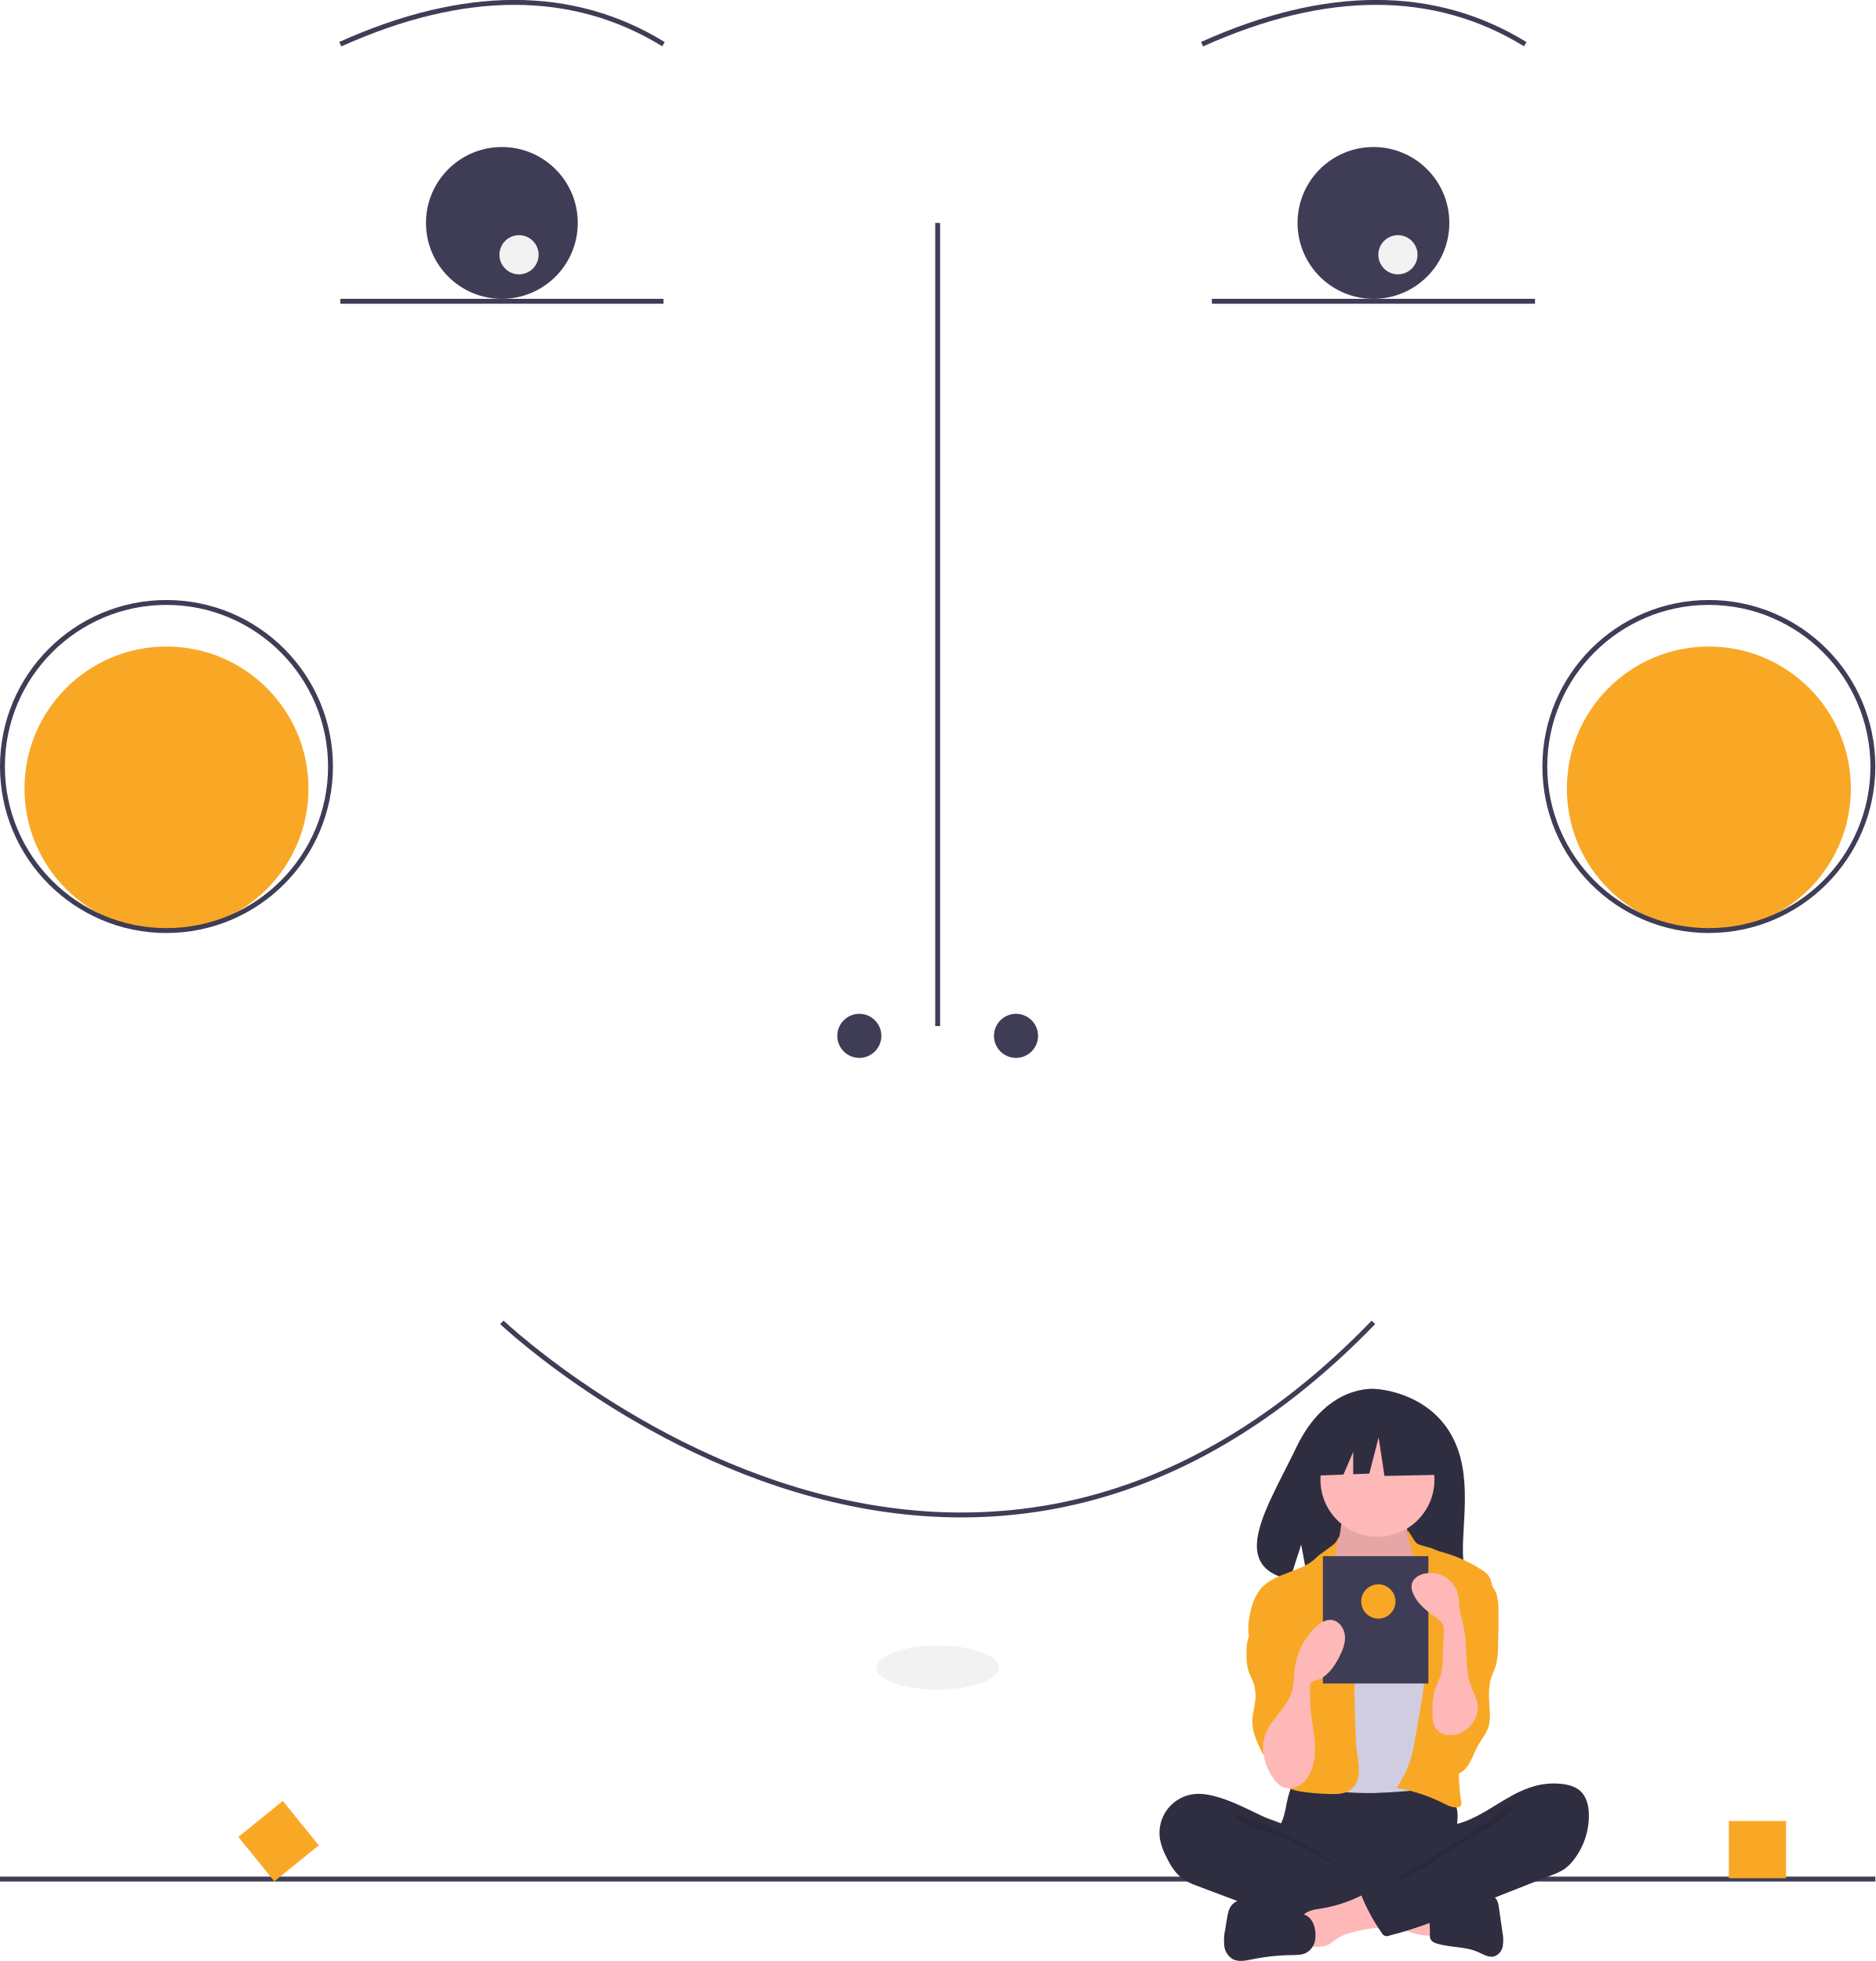
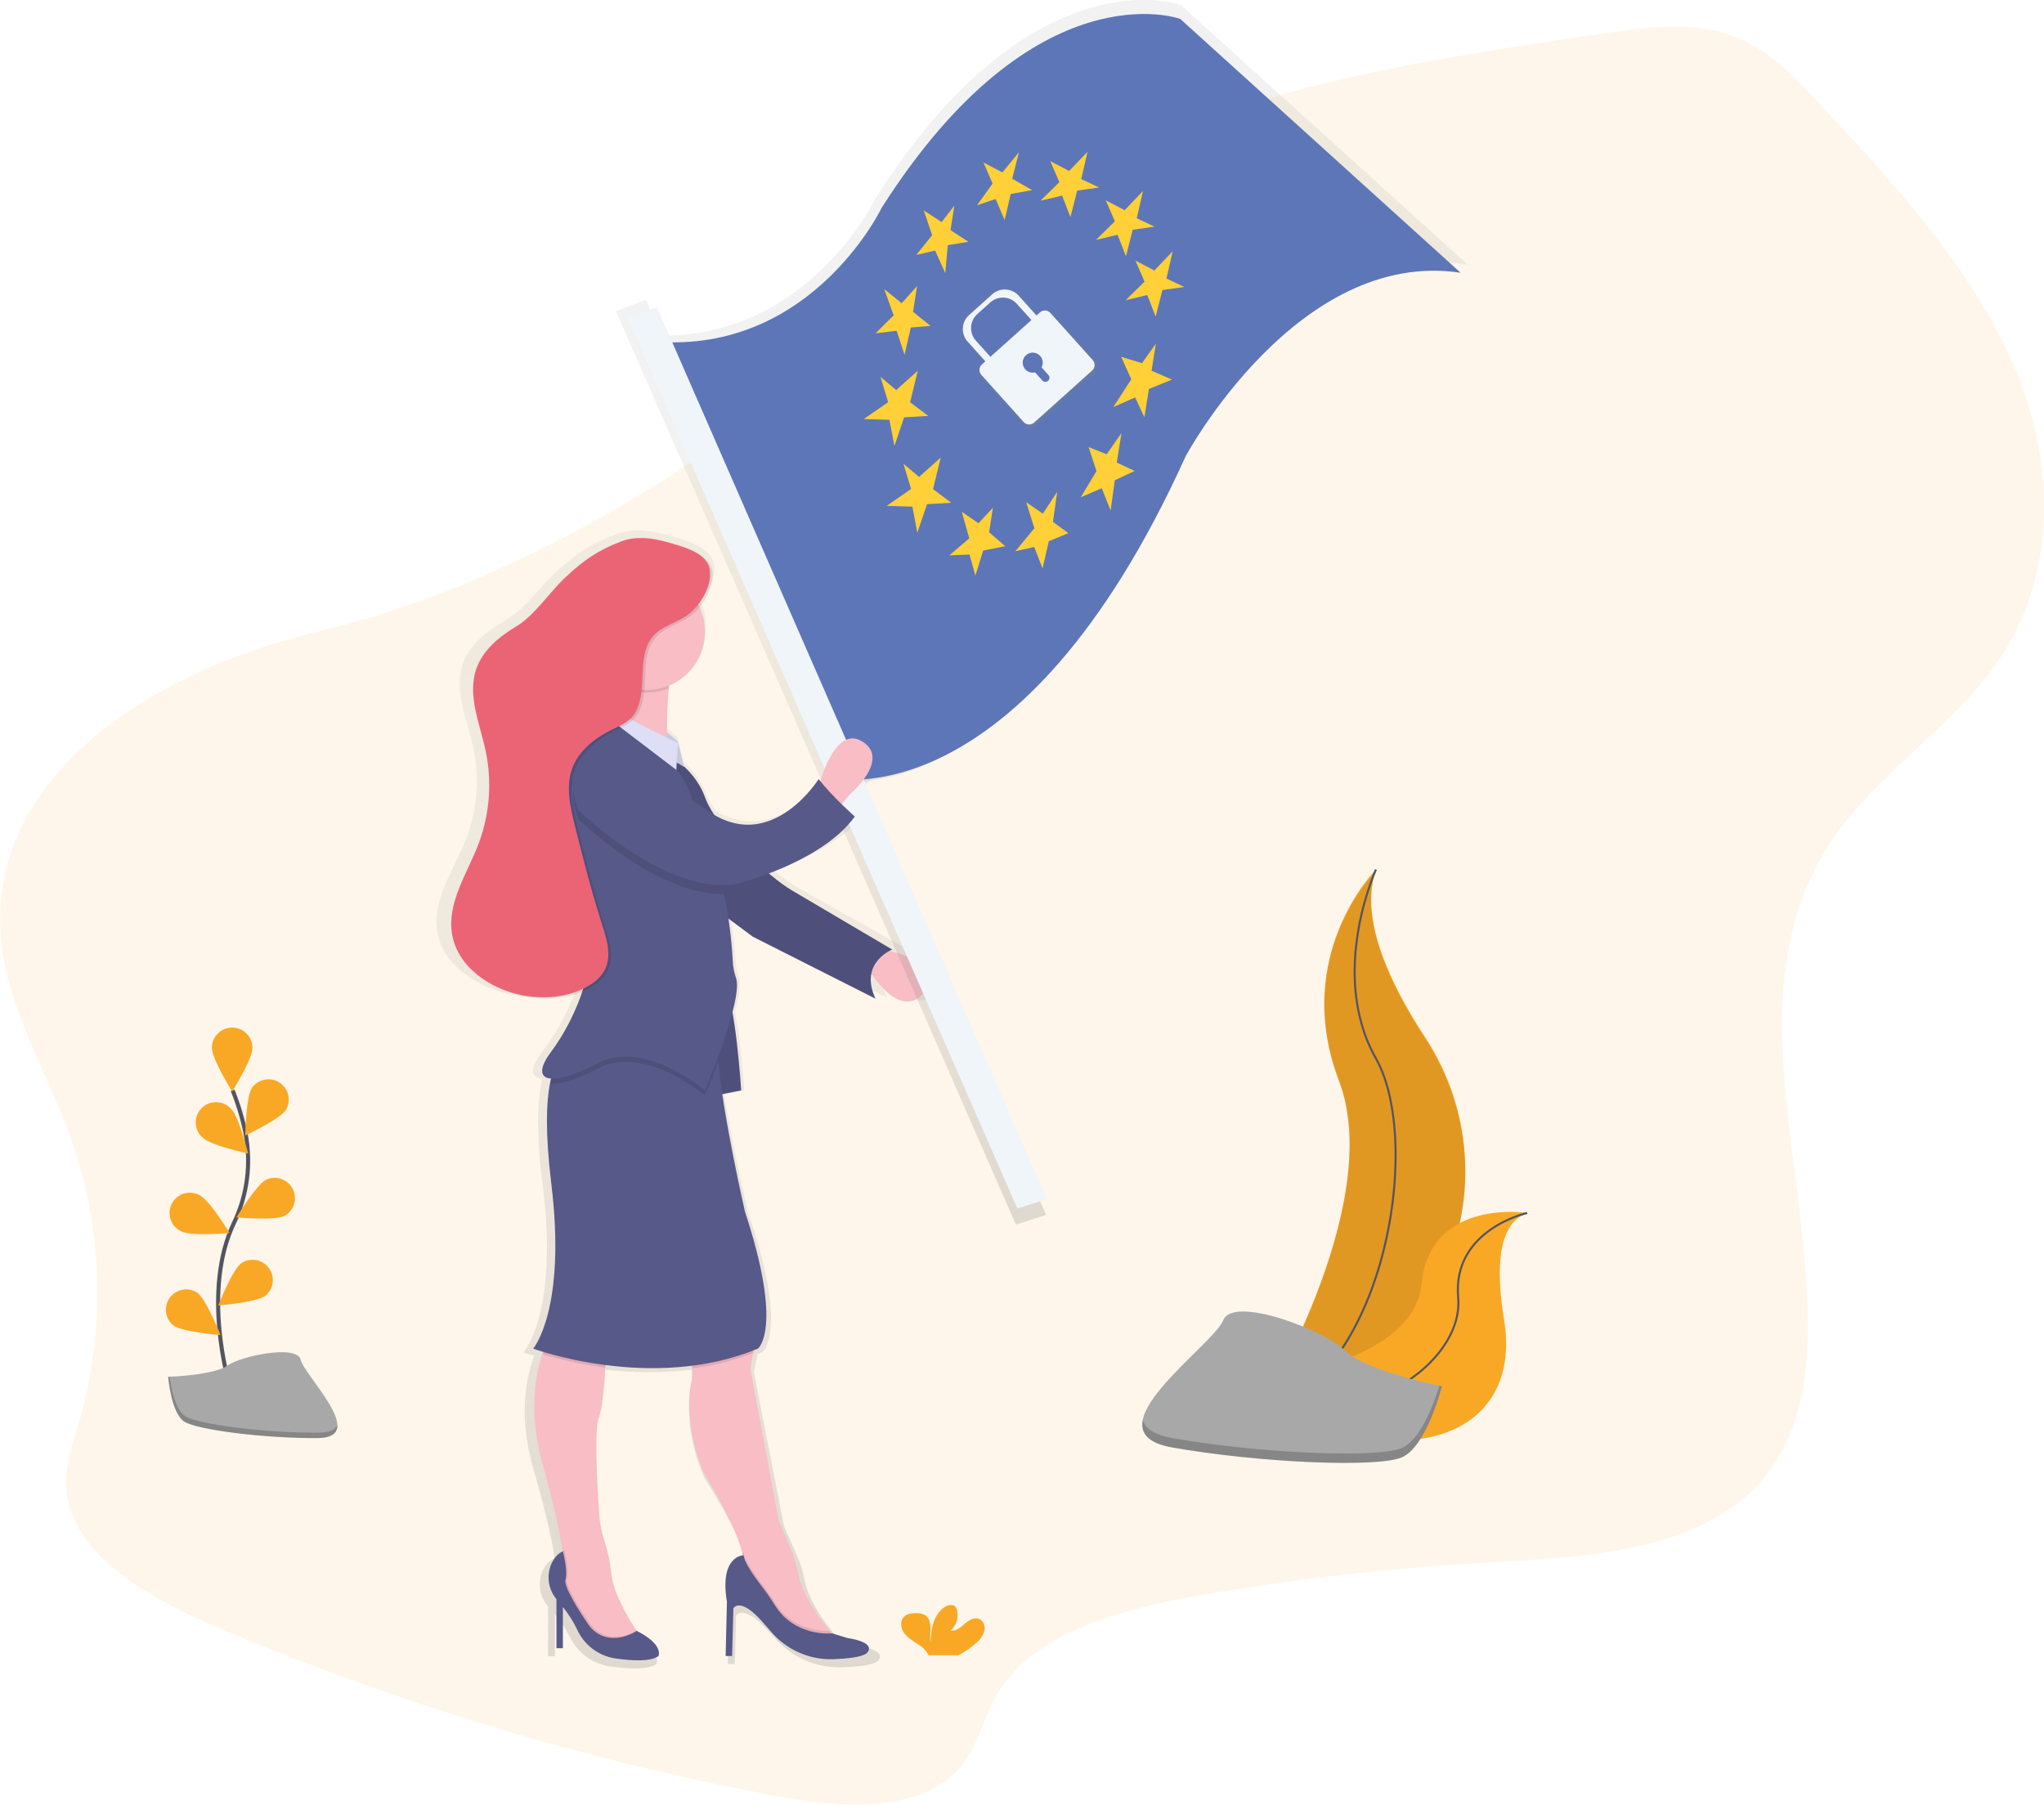
- <svg xmlns="http://www.w3.org/2000/svg" id="a925cca1-fa72-4afa-8f48-18ebd70d8ee6" data-name="Layer 1" width="573.875" height="600" viewBox="0 0 430.032 449.511" version="1.1">
-   <defs id="defs93" />
-   <rect y="430.211" width="430.032" height="1.123" id="rect4" x="0" style="fill:#3f3d56;stroke-width:0.561" />
-   <rect x="396.444" y="417.457" width="13.115" height="13.115" id="rect6" style="fill:#f9a826;stroke-width:0.561" />
-   <rect x="-222.389" y="361.748" width="13.115" height="13.115" transform="rotate(-38.97687)" id="rect8" style="fill:#f9a826;stroke-width:0.561" />
-   <rect x="214.455" y="51.062" width="1.123" height="184.139" id="rect10" style="fill:#3f3d56;stroke-width:0.561" />
-   <rect x="277.893" y="68.466" width="74.105" height="1.123" id="rect12" style="fill:#3f3d56;stroke-width:0.561" />
-   <rect x="78.035" y="68.466" width="74.105" height="1.123" id="rect14" style="fill:#3f3d56;stroke-width:0.561" />
-   <path d="M 78.265,10.592 77.804,9.568 C 106.383,-3.288 131.492,-3.276 152.433,9.602 l -0.588,0.957 c -20.605,-12.672 -45.361,-12.66 -73.58,0.034 z" id="path16" style="fill:#3f3d56;stroke-width:0.561" />
-   <path d="m 275.877,10.592 -0.461,-1.024 c 28.579,-12.856 53.688,-12.844 74.629,0.034 l -0.588,0.957 c -20.606,-12.672 -45.36,-12.661 -73.581,0.034 z" id="path18" style="fill:#3f3d56;stroke-width:0.561" />
-   <circle cx="115.087" cy="51.062" r="17.403" id="circle20" style="fill:#3f3d56;stroke-width:0.561" />
-   <circle cx="314.945" cy="51.062" r="17.403" id="circle22" style="fill:#3f3d56;stroke-width:0.561" />
-   <circle cx="38.175" cy="180.746" r="32.561" id="circle24" style="fill:#f9a826;stroke-width:0.561" />
-   <circle cx="391.857" cy="180.746" r="32.561" id="circle26" style="fill:#f9a826;stroke-width:0.561" />
-   <path d="m 220.374,347.855 c -2.649,0 -5.404,-0.094 -8.203,-0.28 a 131.147,131.147 0 0 1 -17.164,-2.351 c -46.159,-9.417 -79.973,-41.366 -80.309,-41.688 l 0.776,-0.811 c 0.334,0.32 33.924,32.049 79.757,41.399 a 130.046,130.046 0 0 0 17.015,2.331 c 3.06,0.203 6.068,0.299 8.94,0.274 a 115.655,115.655 0 0 0 17.879,-1.492 c 27.114,-4.424 52.508,-18.722 75.476,-42.496 l 0.807,0.78 c -23.14,23.953 -48.744,38.362 -76.102,42.825 a 116.815,116.815 0 0 1 -18.052,1.506 c -0.272,0.002 -0.546,0.003 -0.82,0.003 z" id="path28" style="fill:#3f3d56;stroke-width:0.561" />
-   <path d="m 38.175,213.868 a 38.175,38.175 0 1 1 38.175,-38.175 38.219,38.219 0 0 1 -38.175,38.175 z m 0,-75.228 a 37.052,37.052 0 1 0 37.052,37.052 37.094,37.094 0 0 0 -37.052,-37.052 z" id="path30" style="fill:#3f3d56;stroke-width:0.561" />
-   <path d="m 391.857,213.868 a 38.175,38.175 0 1 1 38.175,-38.175 38.219,38.219 0 0 1 -38.175,38.175 z m 0,-75.228 a 37.052,37.052 0 1 0 37.052,37.052 37.094,37.094 0 0 0 -37.052,-37.052 z" id="path32" style="fill:#3f3d56;stroke-width:0.561" />
-   <circle cx="197.051" cy="237.447" r="5.053" id="circle34" style="fill:#3f3d56;stroke-width:0.561" />
-   <circle cx="232.981" cy="237.447" r="5.053" id="circle36" style="fill:#3f3d56;stroke-width:0.561" />
-   <ellipse cx="215.016" cy="382.288" rx="14.035" ry="5.053" id="ellipse38" style="fill:#f2f2f2;stroke-width:0.561" />
-   <path d="m 332.596,328.576 c -5.752,-9.719 -17.131,-10.171 -17.131,-10.171 0,0 -11.088,-1.418 -18.201,13.383 -6.63,13.796 -15.78,27.117 -1.473,30.346 l 2.584,-8.043 1.6,8.642 a 55.979,55.979 0 0 0 6.122,0.105 c 15.322,-0.495 29.913,0.145 29.444,-5.353 -0.625,-7.309 2.59,-19.557 -2.944,-28.908 z" id="path40" style="fill:#2f2e41;stroke-width:0.561" />
-   <path d="m 294.974,413.686 a 22.688,22.688 0 0 1 -0.734,3.158 c -0.36,1.012 -0.916,1.948 -1.245,2.971 -1.049,3.259 0.405,6.893 2.728,9.409 a 15.354,15.354 0 0 0 7.486,4.445 30.542,30.542 0 0 0 6.433,0.676 c 5.979,0.203 12.112,0.384 17.778,-1.537 a 30.888,30.888 0 0 0 5.165,-2.346 3.867,3.867 0 0 0 1.34,-1.055 3.688,3.688 0 0 0 0.484,-2.165 c -0.013,-2.535 -0.527,-5.057 -0.405,-7.588 0.068,-1.402 0.33,-2.804 0.201,-4.202 a 7.751,7.751 0 0 0 -5.924,-6.677 16.09,16.09 0 0 0 -4.91,2.7e-4 125.202,125.202 0 0 1 -12.78,0.571 c -4.36,-0.028 -8.692,-0.693 -13.03,-0.763 -1.283,-0.021 -1.257,0.375 -1.665,1.617 a 30.245,30.245 0 0 0 -0.921,3.486 z" id="path42" style="fill:#2f2e41;stroke-width:0.561" />
-   <path d="m 307.346,351.097 a 7.61,7.61 0 0 1 -1.095,3.136 c -0.758,1.037 -1.995,1.63 -2.811,2.622 -1.228,1.494 -1.299,3.597 -1.304,5.531 -0.004,1.782 0.032,3.682 1.025,5.161 a 9.02,9.02 0 0 0 2.585,2.279 c 3.726,2.511 7.753,5.067 12.245,5.15 1.861,0.034 3.857,-0.446 5.082,-1.849 a 7.631,7.631 0 0 0 1.23,-2.195 29.151,29.151 0 0 0 2.063,-8.874 10.42,10.42 0 0 0 -0.393,-4.263 c -0.546,-1.522 -1.649,-2.774 -2.379,-4.216 a 9.387,9.387 0 0 1 -0.903,-5.554 0.6,0.6 0 0 0 -0.032,-0.403 0.586,0.586 0 0 0 -0.483,-0.196 l -8.908,-0.641 a 19.386,19.386 0 0 1 -2.473,-0.283 c -0.48,-0.098 -1.749,-0.78 -2.206,-0.598 -0.848,0.336 -1.07,4.284 -1.244,5.194 z" id="path44" style="fill:#ffb8b8;stroke-width:0.561" />
-   <path d="m 307.346,351.097 a 7.61,7.61 0 0 1 -1.095,3.136 c -0.758,1.037 -1.995,1.63 -2.811,2.622 -1.228,1.494 -1.299,3.597 -1.304,5.531 -0.004,1.782 0.032,3.682 1.025,5.161 a 9.02,9.02 0 0 0 2.585,2.279 c 3.726,2.511 7.753,5.067 12.245,5.15 1.861,0.034 3.857,-0.446 5.082,-1.849 a 7.631,7.631 0 0 0 1.23,-2.195 29.151,29.151 0 0 0 2.063,-8.874 10.42,10.42 0 0 0 -0.393,-4.263 c -0.546,-1.522 -1.649,-2.774 -2.379,-4.216 a 9.387,9.387 0 0 1 -0.903,-5.554 0.6,0.6 0 0 0 -0.032,-0.403 0.586,0.586 0 0 0 -0.483,-0.196 l -8.908,-0.641 a 19.386,19.386 0 0 1 -2.473,-0.283 c -0.48,-0.098 -1.749,-0.78 -2.206,-0.598 -0.848,0.336 -1.07,4.284 -1.244,5.194 z" id="path46" style="opacity:0.1;stroke-width:0.561" />
-   <circle cx="315.865" cy="339.223" r="13.069" id="circle48" style="fill:#ffb8b8;stroke-width:0.561" />
-   <path d="m 309.179,368.494 a 8.015,8.015 0 0 0 2.296,1.834 7.213,7.213 0 0 0 2.868,0.546 c 2.356,0.066 4.91,-0.365 6.549,-2.059 2.113,-2.183 2.043,-5.705 3.699,-8.252 a 1.838,1.838 0 0 1 0.534,-0.584 1.73,1.73 0 0 1 0.908,-0.209 c 2.091,-0.019 3.913,1.337 5.557,2.629 a 7.32,7.32 0 0 1 1.956,1.993 6.753,6.753 0 0 1 0.66,2.02 88.744,88.744 0 0 1 1.342,12.112 c 0.145,2.241 0.29,4.484 0.279,6.729 -0.035,7.398 -1.755,14.672 -3.465,21.87 -0.22,0.927 -0.522,1.964 -1.365,2.408 a 3.366,3.366 0 0 1 -1.191,0.291 145.788,145.788 0 0 1 -14.736,1.227 q -2.886,0.044 -5.77,-0.14 a 3.108,3.108 0 0 1 -0.972,-0.169 2.741,2.741 0 0 1 -1.06,-0.9 c -2.667,-3.361 -2.825,-8.007 -2.808,-12.298 q 0.062,-15.735 1.124,-31.445 c 0.058,-0.864 0.071,-1.914 -0.552,-2.594 a 32.478,32.478 0 0 0 4.149,4.989 z" id="path50" style="fill:#d0cde1;stroke-width:0.561" />
-   <path d="m 306.411,353.404 c -0.441,0.799 -3.696,2.783 -4.324,3.445 -3.51,3.7 -9.917,3.561 -13.127,7.524 a 12.348,12.348 0 0 0 -2.148,4.888 c -0.61,2.463 -0.936,5.15 0.086,7.473 0.984,2.235 3.055,3.78 4.462,5.777 1.544,2.192 2.238,4.854 2.904,7.451 0.491,1.918 0.987,3.883 0.795,5.854 -0.218,2.24 -1.302,4.292 -1.942,6.45 -0.64,2.158 -0.751,4.728 0.729,6.424 1.087,1.246 2.793,1.74 4.423,2.018 a 50.815,50.815 0 0 0 6.304,0.549 c 1.864,0.082 3.918,0.098 5.35,-1.096 a 5.379,5.379 0 0 0 1.685,-3.943 25.447,25.447 0 0 0 -0.434,-4.387 c -0.199,-1.513 -0.275,-3.039 -0.339,-4.563 q -0.43,-10.26 -0.117,-20.533 a 17.474,17.474 0 0 0 -0.208,-4.261 c -0.4,-1.832 -1.39,-3.469 -2.216,-5.153 a 19.499,19.499 0 0 1 -2.162,-10.301 c 0.25,-3.666 1.849,-6.458 0.278,-3.615 z" id="path52" style="fill:#f9a826;stroke-width:0.561" />
-   <path d="m 324.763,353.682 c 0.672,0.691 2.957,0.919 3.812,1.364 a 13.358,13.358 0 0 0 2.506,0.868 32.534,32.534 0 0 1 8.803,4.04 5.343,5.343 0 0 1 1.472,1.272 5.829,5.829 0 0 1 0.814,2.3 26.098,26.098 0 0 1 0.746,6.288 c -0.1,2.244 -0.776,4.418 -1.446,6.562 l -2.506,8.011 c -1.87,5.98 -3.753,12.018 -4.279,18.261 a 42.955,42.955 0 0 0 0.386,10.372 1.23,1.23 0 0 1 -0.126,1.005 0.989,0.989 0 0 1 -0.614,0.282 c -1.209,0.189 -2.38,-0.428 -3.475,-0.973 a 38.487,38.487 0 0 0 -10.61,-3.472 24.665,24.665 0 0 0 3.295,-6.793 41.112,41.112 0 0 0 0.996,-4.672 l 1.166,-6.742 a 66.244,66.244 0 0 0 1,-7.455 9.333,9.333 0 0 0 -0.162,-2.808 13.624,13.624 0 0 0 -1.065,-2.533 c -1.921,-3.996 -2.822,-8.556 -2.067,-12.925 0.331,-1.912 0.974,-3.826 0.706,-5.748 -0.258,-1.848 0.01,-3.284 -0.464,-5.112 -1.946,-7.508 -0.153,-2.69 1.112,-1.39 z" id="path54" style="fill:#f9a826;stroke-width:0.561" />
-   <path d="m 288.926,370.691 c -0.876,1.817 -2.34,3.366 -2.838,5.32 a 11.624,11.624 0 0 0 -0.247,2.781 13.209,13.209 0 0 0 0.413,4.181 c 0.278,0.862 0.731,1.657 1.057,2.502 a 9.073,9.073 0 0 1 0.594,3.707 c -0.088,1.751 -0.683,3.45 -0.729,5.202 -0.073,2.755 1.201,5.346 2.445,7.806 a 5.738,5.738 0 0 1 8.341,-2.731 1.71,1.71 0 0 0 0.376,-1.247 q 0.138,-4.795 0.266,-9.59 c 0.135,-4.944 0.263,-9.954 -0.875,-14.768 a 13.932,13.932 0 0 0 -2.777,-6.024 c -0.771,-0.888 -3.39,-3.226 -4.656,-2.231 -0.569,0.447 -0.436,1.664 -0.527,2.281 a 9.676,9.676 0 0 1 -0.842,2.811 z" id="path56" style="fill:#f9a826;stroke-width:0.561" />
-   <path d="m 343.173,365.454 a 13.375,13.375 0 0 1 0.447,4.023 q 0.025,4.145 -0.11,8.289 a 15.453,15.453 0 0 1 -0.538,4.197 c -0.283,0.889 -0.719,1.723 -1.011,2.61 -0.875,2.656 -0.397,5.537 -0.322,8.333 a 9.469,9.469 0 0 1 -0.229,2.696 c -0.462,1.733 -1.703,3.134 -2.57,4.704 -0.823,1.492 -1.319,3.164 -2.302,4.555 -0.983,1.391 -2.684,2.494 -4.333,2.067 -1.25,-0.324 -2.137,-1.43 -2.752,-2.565 a 12.581,12.581 0 0 1 -1.301,-8.161 c 0.617,-3.393 2.61,-6.404 3.329,-9.777 0.987,-4.632 -0.513,-9.412 -0.469,-14.148 a 6.839,6.839 0 0 1 0.298,-2.193 9.179,9.179 0 0 1 1.935,-2.813 35.519,35.519 0 0 0 2.601,-3.413 c 0.536,-0.799 1.263,-2.853 2.213,-3.024 2.12,-0.381 4.589,2.983 5.115,4.62 z" id="path58" style="fill:#f9a826;stroke-width:0.561" />
-   <path d="m 277.926,411.625 a 12.9,12.9 0 0 0 -3.588,-0.381 8.956,8.956 0 0 0 -8.315,10.558 15.043,15.043 0 0 0 1.422,3.885 c 0.952,1.931 2.093,3.858 3.855,5.096 a 15.014,15.014 0 0 0 3.402,1.619 l 9.279,3.495 c 1.365,0.514 2.73,1.028 4.109,1.505 a 80.366,80.366 0 0 0 21.46,4.266 23.238,23.238 0 0 0 6.663,-0.338 2.169,2.169 0 0 0 1.365,-0.737 2.337,2.337 0 0 0 0.305,-1.007 l 0.571,-3.997 a 3.348,3.348 0 0 0 -0.049,-1.685 3.227,3.227 0 0 0 -1.542,-1.453 c -6.1,-3.504 -13.223,-5.436 -18.357,-10.245 -1.209,-1.132 -2.22,-2.926 -3.689,-3.695 -1.665,-0.872 -3.627,-1.37 -5.348,-2.173 -3.763,-1.757 -7.463,-3.775 -11.542,-4.713 z" id="path60" style="fill:#2f2e41;stroke-width:0.561" />
-   <path d="m 287.189,417.014 c 3.28,1.028 17.126,8.147 19.5,10.633 -0.318,0.115 -11.112,-5.934 -11.436,-6.032 a 65.215,65.215 0 0 1 -8.7,-3.066 c -0.562,-0.26 -3.654,-1.483 -3.514,-2.192 0.158,-0.801 3.568,0.474 4.15,0.657 z" id="path62" style="opacity:0.1;stroke-width:0.561" />
-   <path d="m 328.104,443.742 a 0.77,0.77 0 0 0 0.52,-0.153 0.803,0.803 0 0 0 0.163,-0.598 l -0.015,-5.445 a 16.738,16.738 0 0 0 -5.037,-1.215 l -8.022,-1.072 c 0.184,0.025 -1.254,3.455 -1.034,3.913 0.389,0.807 3.36,1.523 4.198,1.904 2.915,1.325 5.944,2.781 9.227,2.667 z" id="path64" style="fill:#ffb8b8;stroke-width:0.561" />
-   <path d="m 302.936,437.527 c -1.515,0.241 -3.205,0.454 -4.186,1.633 -1.244,1.495 -0.714,3.724 -0.121,5.576 a 1.808,1.808 0 0 0 2.109,1.509 c 1.381,0.087 2.851,0.156 4.058,-0.522 a 17.787,17.787 0 0 0 1.576,-1.172 10.107,10.107 0 0 1 2.898,-1.325 29.308,29.308 0 0 1 5.818,-1.199 9.049,9.049 0 0 0 2.292,-0.404 2.54,2.54 0 0 0 1.614,-1.567 c 0.28,-0.99 -0.296,-1.999 -0.847,-2.866 a 11.435,11.435 0 0 0 -2.44,-3.015 c -1.495,-1.161 -2.234,-0.27 -3.74,0.473 a 31.729,31.729 0 0 1 -9.033,2.879 z" id="path66" style="fill:#ffb8b8;stroke-width:0.561" />
-   <path d="m 298.978,438.891 -9.617,-2.842 a 12.729,12.729 0 0 0 -3.579,-0.694 4.296,4.296 0 0 0 -3.287,1.329 c -0.746,0.875 -0.959,2.071 -1.145,3.206 l -0.398,2.427 a 12.191,12.191 0 0 0 -0.223,3.728 4.121,4.121 0 0 0 1.911,3.071 c 1.331,0.726 2.962,0.371 4.447,0.068 a 48.417,48.417 0 0 1 9.114,-0.977 c 1.151,-0.014 2.358,6.6e-4 3.376,-0.538 a 4.215,4.215 0 0 0 2.057,-3.359 c 0.189,-2.073 -0.502,-4.782 -2.656,-5.419 z" id="path68" style="fill:#2f2e41;stroke-width:0.561" />
-   <path d="m 331.885,436.414 c 1.247,-0.218 2.347,-0.927 3.542,-1.345 1.681,-0.589 3.504,-0.589 5.285,-0.582 a 3.393,3.393 0 0 1 1.895,0.38 c 0.785,0.522 0.986,1.568 1.119,2.501 l 0.805,5.631 a 8.836,8.836 0 0 1 0.066,3.19 3.001,3.001 0 0 1 -1.983,2.319 c -1.258,0.327 -2.49,-0.476 -3.678,-1.004 -2.968,-1.319 -6.418,-0.982 -9.512,-1.968 a 2.132,2.132 0 0 1 -1.424,-1.018 2.316,2.316 0 0 1 -0.111,-0.973 c 0.053,-1.81 -0.329,-4.281 0.216,-6.011 0.49,-1.556 2.387,-1.119 3.779,-1.119 z" id="path70" style="fill:#2f2e41;stroke-width:0.561" />
-   <path d="m 352.237,409.359 a 16.7,16.7 0 0 1 5.883,-0.402 c 1.573,0.173 3.193,0.611 4.341,1.699 1.398,1.325 1.847,3.374 1.884,5.3 a 16.557,16.557 0 0 1 -3.599,10.574 9.594,9.594 0 0 1 -2.057,1.981 13.543,13.543 0 0 1 -2.677,1.29 l -20.779,8.196 c -5.467,2.156 -10.952,4.319 -16.654,5.74 a 1.298,1.298 0 0 1 -1.747,-0.633 43.05,43.05 0 0 1 -4.554,-8.331 0.561,0.561 0 0 1 0.248,-0.885 l 14.697,-8.445 a 14.861,14.861 0 0 0 2.991,-2.061 7.426,7.426 0 0 0 1.536,-2.138 c 0.305,-0.636 0.333,-2.138 0.722,-2.608 0.381,-0.461 1.684,-0.497 2.286,-0.678 a 20.745,20.745 0 0 0 2.489,-0.941 c 3.288,-1.471 6.215,-3.608 9.367,-5.33 a 24.034,24.034 0 0 1 5.621,-2.327 z" id="path72" style="fill:#2f2e41;stroke-width:0.561" />
-   <path d="m 343.905,415.666 c -2.525,1.896 -5.795,3.64 -8.297,5.586 -0.854,0.664 -15.092,8.669 -15.294,9.732 2.335,0.393 17.207,-10.011 19.335,-11.049 a 34.365,34.365 0 0 0 5.883,-3.956 c 0.476,-0.37 2.495,-1.484 1.128,-1.898 -0.77,-0.233 -2.187,1.205 -2.756,1.584 z" id="path74" style="opacity:0.1;stroke-width:0.561" />
-   <polygon points="563.118,587.065 565.502,602.799 588.865,602.322 587.911,583.727 567.886,573.238 540.232,577.529 534.511,602.799 548.753,602.251 552.732,592.967 552.732,602.098 559.304,601.845 " id="polygon76" transform="matrix(0.5613994,0,0,0.5613994,0,-0.0651423)" style="fill:#2f2e41" />
-   <rect x="303.352" y="356.741" width="24.192" height="29.197" id="rect78" style="fill:#3f3d56;stroke-width:0.561" />
-   <path d="m 291.867,407.522 a 5.842,5.842 0 0 0 2.098,2.088 4.104,4.104 0 0 0 3.607,-0.097 6.35,6.35 0 0 0 2.603,-2.61 c 1.222,-2.158 1.475,-4.739 1.322,-7.214 -0.152,-2.475 -0.681,-4.912 -0.915,-7.38 -0.17,-1.794 -0.184,-3.599 -0.198,-5.402 a 1.796,1.796 0 0 1 0.227,-1.092 2.145,2.145 0 0 1 1.205,-0.602 c 2.466,-0.733 4.103,-3.044 5.276,-5.333 0.784,-1.529 1.465,-3.199 1.314,-4.91 -0.151,-1.711 -1.381,-3.435 -3.09,-3.609 -1.409,-0.144 -2.71,0.751 -3.726,1.737 a 15.976,15.976 0 0 0 -4.678,9.349 c -0.223,1.74 -0.159,3.527 -0.632,5.216 -1.01,3.606 -4.171,5.817 -5.747,9.062 -1.736,3.576 -0.778,7.635 1.331,10.798 z" id="path80" style="fill:#ffb8b8;stroke-width:0.561" />
-   <path d="m 338.386,393.745 a 6.815,6.815 0 0 1 -3.822,3.672 5.278,5.278 0 0 1 -3.322,0.203 3.684,3.684 0 0 1 -2.434,-2.177 5.865,5.865 0 0 1 -0.274,-1.635 c -0.158,-2.432 -0.097,-4.938 0.786,-7.209 0.341,-0.876 0.8,-1.707 1.069,-2.607 a 13.077,13.077 0 0 0 0.403,-3.182 l 0.29,-6.635 a 4.318,4.318 0 0 0 -0.099,-1.439 c -0.29,-0.96 -1.187,-1.584 -2.01,-2.157 -1.988,-1.383 -3.953,-2.996 -4.917,-5.218 a 3.66,3.66 0 0 1 -0.34,-2.162 c 0.272,-1.318 1.601,-2.171 2.916,-2.458 a 6.522,6.522 0 0 1 7.819,5.255 c 0.13,0.749 0.128,1.514 0.204,2.27 0.161,1.604 0.671,3.15 0.989,4.731 0.785,3.893 0.378,7.917 1.154,11.809 0.649,3.254 3.095,5.378 1.588,8.938 z" id="path82" style="fill:#ffb8b8;stroke-width:0.561" />
-   <circle cx="316.068" cy="367.13" r="3.93" id="circle84" style="fill:#f9a826;stroke-width:0.561" />
-   <circle cx="119.017" cy="58.361" r="4.491" id="circle86" style="fill:#f2f2f2;stroke-width:0.561" />
-   <circle cx="320.559" cy="58.361" r="4.491" id="circle88" style="fill:#f2f2f2;stroke-width:0.561" />
+ <svg xmlns="http://www.w3.org/2000/svg" xmlns:xlink="http://www.w3.org/1999/xlink" id="5f644dbb-ed48-47f1-be71-e68d3bfa52e7" data-name="Layer 1" width="1006.98" height="889.13" viewBox="0 0 1006.98 889.13">
+   <defs>
+     <linearGradient id="0bbb0783-00db-46b0-92e3-e6ca2c0b643f" x1="436.86" y1="827.5" x2="436.86" y2="266.81" gradientUnits="userSpaceOnUse">
+       <stop offset="0" stop-color="gray" stop-opacity="0.25" />
+       <stop offset="0.54" stop-color="gray" stop-opacity="0.12" />
+       <stop offset="1" stop-color="gray" stop-opacity="0.1" />
+     </linearGradient>
+     <linearGradient id="307dda9f-981d-4ff4-9930-3a0d53b6cae3" x1="729.55" y1="449.33" x2="729.55" y2="-37.39" gradientTransform="translate(-70.12 529.44) rotate(-34.67)" xlink:href="#0bbb0783-00db-46b0-92e3-e6ca2c0b643f" />
+     <linearGradient id="7f05ddf0-0286-4412-8910-1e0b2c479f08" x1="752.36" y1="126.67" x2="752.36" y2="59.43" gradientTransform="translate(-70.12 529.44) rotate(-34.67)" xlink:href="#0bbb0783-00db-46b0-92e3-e6ca2c0b643f" />
+   </defs>
+   <path d="M97,468.18c3,33.76,22.14,64.32,33.82,96.47a228.68,228.68,0,0,1,4.45,142c-2.78,9.58-6.21,19.19-6.21,29,0,33.82,38.53,56.27,73.54,71.2a1340.62,1340.62,0,0,0,276.82,83.64c31.07,5.87,69.88,8.4,89.54-13.67,9.44-10.6,11.72-24.44,18.65-36.33,17.67-30.31,60.67-42.1,99.26-48.84a1212.54,1212.54,0,0,1,140.67-16.19c47.48-2.67,101.39-5,132.86-36.17,20-19.82,25.82-47.17,26.62-73,2.61-84.74-37.88-176.44,14.09-249.83,21.79-30.78,57.37-53.26,79-84.13,31.31-44.73,28.61-101.54,7.41-149.21s-58.75-88.2-95.76-127.92C979.46,42.06,966.4,28.4,948,22.31c-19.13-6.34-40.82-3.43-61.33-.43C793.39,35.5,696.54,50.33,618.3,97.11c-38.86,23.23-71.32,53.36-106,81.07C437.44,238.06,350.67,293.36,251.79,317,171.45,336.2,89.73,388,97,468.18Z" transform="translate(-96.51 -5.43)" fill="#f9a826" opacity="0.1" />
+   <path d="M540.77,473.09a15.42,15.42,0,0,1,1.46-.66S501,449.2,489.52,442.75a96.8,96.8,0,0,1-11.84-8.33c14.34-5.2,34.4-14.49,45-28.44,0,0-3-2.5-6.85-6.13l4.14-4.84s21.62-17.42,6.76-26.45c-12.08-7.34-19.7,12.15-22.13,19.72l-.85-1s-23.26,35.53-54.63,17.86a43,43,0,0,1-4.84-8.83,39.93,39.93,0,0,0-11-15.42l-3.19-12.33-5.69-4.69c0-6.74.22-14.85,1-22q.07-.68.15-1.35c11-4.37,18.76-14.73,18.76-26.82a27.82,27.82,0,0,0-2.84-12.26c4.45-5.09,7.68-12,6.72-18-.75-4.65-4.72-7.68-9.48-9.82-4.58-2.32-10.18-3.68-14.37-4.82-7.71-2.09-16.13-3.08-23.63-.37-12.4,4.47-20.06,9.62-29.7,18.31-7.62,6.87-16,18.83-25,24S328.2,322.61,324.71,332c-4.92,13.28,1.82,27.55,4.86,41.33a79.42,79.42,0,0,1-3.82,46.43c-5.9,14.75-16.45,29.16-13.86,44.75,2,11.84,11.37,21,22.9,26.29A57.8,57.8,0,0,0,351,496c9.71,1.59,20.08,1.08,29.05-2.59a107.73,107.73,0,0,1-16.21,30c-6.65,8.46-6,13.06-.12,13.5q-.31,1.19-.58,2.53c-1.91,9.37-2.52,24.7.7,49.78,8.11,63.23-9.46,82.58-9.46,82.58s1.88.66,5.28,1.64q-.21.57-.42,1.17c-3.72,10.56-7.24,29.16-.12,54,7.67,26.7,9.92,39,10.57,44.28l0,.31c-.77.3-3.57,1.63-5.63,5.78a16.42,16.42,0,0,0,2.46,18v24.5h3.38V800.83a58.32,58.32,0,0,1,7.57,11.51,26.11,26.11,0,0,0,20.14,14.26c8.7,1.18,18.3,1.61,22.3-1.26,0,0,3-5.65-11.35-12.5l-.12-.18c-4.72-6.88-12-18.82-13.1-28.19a78.33,78.33,0,0,0-3.7-16.89h0A49.62,49.62,0,0,1,389,754.83c-1-13.29-2.74-42.42-.16-48.85,1.74-4.33,2.77-15.2,3.35-24.7,0-.43.05-.86.08-1.28a188.88,188.88,0,0,0,45.23.33v6.3s-6.08,19.36,6.08,47.1c0,0,16.49,25.19,20.22,40.07q.16.64.29,1.25c-2.21.26-11.95,2.55-8.34,23.19l-.68,27.1h3.38l.68-23.87s3.38-5.81,14.87,6.45q2.61,2.79,4.72,5.17a41.93,41.93,0,0,0,32.82,13.84c7.38-.26,14.43-1,17.19-2.88,0,0,6.76-5.16-10.14-7.74L510.81,814l-.29,0-1.11-1.24c-5.9-6.68-14.47-18-16.66-29.5a53,53,0,0,0-3.66-11.52l-6.32-14.22L467.9,681.46s.78-3.34,1.54-7.43c.08-.45.17-.92.25-1.38l2.26-.87s13.52-9.68-6.76-68.39c0,0-7.88-32.7-11.87-58.75l9.84-1.89s-1.52-23-4.55-39c2-7.5,3.1-14,1.85-17.18a29.93,29.93,0,0,1-1.72-9,206.09,206.09,0,0,0-2.23-20.71l12.73,9,64.2,31c-2.46-5.06-2.85-9.21-2.14-12.56,4.68,6.69,17.1,21.62,27.82,9.33C570.06,481.2,549.16,475,540.77,473.09Z" transform="translate(-96.51 -5.43)" fill="url(#0bbb0783-00db-46b0-92e3-e6ca2c0b643f)" />
+   <path d="M531.63,473.3s33.09,5.73,20.36,21-28-12.09-28-12.09Z" transform="translate(-96.51 -5.43)" fill="#f8bdc5" />
+   <path d="M421.54,374.67s16.54,7.64,22.27,23.54,31.82,39.45,42.63,45.82,49.63,29.27,49.63,29.27-16.54,6.36-8.27,24.18l-60.45-30.54L440,446.58Z" transform="translate(-96.51 -5.43)" fill="#575988" />
+   <path d="M421.54,374.67s16.54,7.64,22.27,23.54,31.82,39.45,42.63,45.82,49.63,29.27,49.63,29.27-16.54,6.36-8.27,24.18l-60.45-30.54L440,446.58Z" transform="translate(-96.51 -5.43)" opacity="0.1" />
+   <path d="M678.25,7.9s-72.88-26.62-150.38,95.21c0,0-32.58,68-105.38,67.73l-7.8-17.78L400,158.83l197,450,14.86-4.77L519.08,390.92c30.78-2.36,99.37-24.52,161.93-162.65,0,0,56.2-104.9,138.5-92.5Z" transform="translate(-96.51 -5.43)" fill="url(#307dda9f-981d-4ff4-9930-3a0d53b6cae3)" />
+   <path d="M410.51,172.8,506,388.74s92.6,22.6,174.6-158.44c0,0,55-102.61,135.48-90.48L677.94,14.73s-71.3-26-147.1,93.14C530.83,107.87,493.85,185.12,410.51,172.8Z" transform="translate(-96.51 -5.43)" fill="#5d76b7" />
+   <polygon points="435.62 142.44 440.26 155.38 431.33 164.25 441.74 162.97 445.63 174.81 448.71 161.37 458.4 160.59 449.81 153.62 451.8 140.94 444.21 149.42 435.62 142.44" fill="#ffd037" />
+   <polygon points="455.1 103.68 459.23 115.89 451.42 125.6 460.71 123.47 465.69 134.56 466.93 120.79 477.09 119.14 468.28 113.4 470.16 101.33 463.91 109.42 455.1 103.68" fill="#ffd037" />
+   <polygon points="484.53 80.09 489 90.45 481.33 101.14 490.49 98.04 494.96 108.4 497.93 95.58 508.46 93.68 498.66 88.07 502 75 493.82 84.96 484.53 80.09" fill="#ffd037" />
+   <polygon points="517.42 79.4 521.9 89.76 512.6 98.89 523.24 96.37 527.35 106.98 530.69 93.91 541.47 92.38 532.68 88.23 535.76 74.79 526.72 84.28 517.42 79.4" fill="#ffd037" />
+   <polygon points="544.77 98.7 549.24 109.06 539.95 118.19 550.59 115.67 554.7 126.28 558.03 113.21 568.81 111.68 560.02 107.53 563.11 94.09 554.06 103.58 544.77 98.7" fill="#ffd037" />
+   <polygon points="559.4 128.41 563.87 138.77 554.58 147.9 565.21 145.38 569.33 155.99 572.66 142.92 583.44 141.39 574.65 137.24 577.74 123.8 568.69 133.29 559.4 128.41" fill="#ffd037" />
+   <polygon points="552.35 175.81 557.33 186.9 548.48 200.56 559.2 195.83 563.79 205.57 566.01 191.66 577.35 187.04 567.33 182.67 569.43 169.38 562.6 178.95 552.35 175.81" fill="#ffd037" />
+   <polygon points="536.29 220.29 540.18 232.13 532.42 245.03 542.78 240.56 547.14 251.54 549.22 236.64 558.96 232.06 550.17 227.91 552.5 213.38 545.19 223.82 536.29 220.29" fill="#ffd037" />
+   <polygon points="505.57 247.46 509.59 260.28 500.21 271.62 509.5 269.49 513.62 280.11 516.7 266.67 526.33 262.7 518.75 257.18 520.83 242.29 513.77 253.09 505.57 247.46" fill="#ffd037" />
+   <polygon points="473.85 252.18 477.51 265.25 467.7 273.65 477.64 273.23 480.52 283.62 484.36 271.27 495.25 269.12 487.28 262.26 489.16 250.19 482.05 257.81 473.85 252.18" fill="#ffd037" />
+   <polygon points="445.07 228.48 448.85 240.94 436.83 249.25 449.49 249.65 451.92 262.5 456.71 248.42 468.61 247.72 459.66 241 463.44 225.46 452.8 234.98 445.07 228.48" fill="#ffd037" />
+   <polygon points="433.78 185.7 437.56 198.16 425.54 206.47 438.2 206.86 440.63 219.72 445.42 205.63 457.32 204.94 448.36 198.22 452.15 182.68 441.51 192.19 433.78 185.7" fill="#ffd037" />
+   <path d="M636.68,183.14l-22-24.47a3.83,3.83,0,0,0-5.41-.29L607.5,160l-9.2-10.25a9.75,9.75,0,0,0-13.77-.74l-12,10.77a9.75,9.75,0,0,0-.74,13.77l9.2,10.25-1.79,1.61a3.83,3.83,0,0,0-.29,5.41l22,24.47a3.83,3.83,0,0,0,5.41.29l30.08-27A3.83,3.83,0,0,0,636.68,183.14ZM576.07,173a9.75,9.75,0,0,1,.74-13.77l6.75-6.06a9.75,9.75,0,0,1,13.77.74l7.55,8.41-21.26,19.08Zm34.08,13.86,3.56,4a2.14,2.14,0,1,1-3.19,2.87l-3.76-4.19a5.2,5.2,0,1,1,3.39-2.65Z" transform="translate(-96.51 -5.43)" fill="url(#7f05ddf0-0286-4412-8910-1e0b2c479f08)" />
+   <path d="M585.31,150.45l-11.39,10.23a9.26,9.26,0,0,0-.7,13.08l9.65,10.75,2.49-2.24-8.08-9a9.26,9.26,0,0,1,.7-13.08l6.41-5.75a9.26,9.26,0,0,1,13.08.7l8.08,9,2.49-2.24-9.65-10.75A9.26,9.26,0,0,0,585.31,150.45Z" transform="translate(-96.51 -5.43)" fill="#f0f5fa" />
+   <path d="M608.82,159.37,580.25,185a3.64,3.64,0,0,0-.28,5.14l20.87,23.24a3.64,3.64,0,0,0,5.14.28L634.56,188a3.64,3.64,0,0,0,.28-5.14L614,159.65A3.64,3.64,0,0,0,608.82,159.37Zm.81,27.05,3.38,3.77a2,2,0,1,1-3,2.72l-3.57-4a4.94,4.94,0,1,1,3.22-2.51Z" transform="translate(-96.51 -5.43)" fill="#f0f5fa" />
+   <polygon points="309.21 156.95 501.22 595.5 515.75 590.83 323.61 151.3 309.21 156.95" fill="#f0f5fa" />
+   <path d="M499.81,393.12s7.64-31.18,21.64-22.27-6.36,26.09-6.36,26.09l-5.73,7Z" transform="translate(-96.51 -5.43)" fill="#f8bdc5" />
+   <polygon points="326.69 359.16 333.94 365.42 337 377.84 332.03 374.96 332.03 365.42 326.68 364.78 326.69 359.16" fill="#dedff7" />
+   <polygon points="326.69 359.16 333.94 365.42 337 377.84 332.03 374.96 332.03 365.42 326.68 364.78 326.69 359.16" opacity="0.1" />
+   <path d="M444.77,490.48,449,545.21l12.65-2.55s-2.81-44.54-8.43-52.18S444.77,490.48,444.77,490.48Z" transform="translate(-96.51 -5.43)" fill="#575988" />
+   <path d="M444.77,490.48,449,545.21l12.65-2.55s-2.81-44.54-8.43-52.18S444.77,490.48,444.77,490.48Z" transform="translate(-96.51 -5.43)" opacity="0.1" />
+   <path d="M413.9,814.38l-20.36,3.18-11.45-8.91-8.27-26.09V773a21.06,21.06,0,0,0-.23-3.42c-.61-5.17-2.73-17.33-10-43.67-6.71-24.47-3.39-42.81.11-53.22a47.11,47.11,0,0,1,4.34-9.77h27.36s-.15,7.59-.66,16.36c-.55,9.37-1.51,20.1-3.16,24.37-2.44,6.34-.77,35.07.15,48.18a51,51,0,0,0,2.49,12.56h0a80.4,80.4,0,0,1,3.49,16.66c1,9.25,7.89,21,12.33,27.81C412.3,812.24,413.9,814.38,413.9,814.38Z" transform="translate(-96.51 -5.43)" fill="#f8bdc5" />
+   <path d="M510.63,815l-8.91,2.55-17.18-7L462.9,787.65V774.93a24.28,24.28,0,0,0-.69-4.38c-3.51-14.68-19-39.52-19-39.52-11.45-27.36-5.73-46.45-5.73-46.45V664.84s29.91-10.18,31.18-6.36c.71,2.14-.18,8.51-1.09,13.67-.72,4-1.45,7.32-1.45,7.32l14,75.09,5.95,14a54,54,0,0,1,3.44,11.36c2.07,11.31,10.14,22.5,15.69,29.09C508.3,812.76,510.63,815,510.63,815Z" transform="translate(-96.51 -5.43)" fill="#f8bdc5" />
+   <path d="M413.9,814.38l-20.36,3.18-11.45-8.91-8.27-26.09V773a21.06,21.06,0,0,0-.23-3.42,4.76,4.76,0,0,1,.87-.4s2.55,9.55,1.27,14c-1,3.55,7.67,16.81,11.24,22A15.07,15.07,0,0,0,394.3,811c6.95,2.46,13.62-.86,15.8-2.14C412.3,812.24,413.9,814.38,413.9,814.38Z" transform="translate(-96.51 -5.43)" opacity="0.1" />
+   <path d="M410.21,809s-8.06,5.62-16.55,2.61a15.06,15.06,0,0,1-7.33-5.78c-3.57-5.23-12.26-18.49-11.24-22,1.27-4.45-1.27-14-1.27-14s-3.23,1-5.5,5.78a16.81,16.81,0,0,0,2.32,17.78v24.16h3.18V797.21a57.84,57.84,0,0,1,7.13,11.35,24.67,24.67,0,0,0,19,14.06c8.19,1.16,17.23,1.59,21-1.24C420.9,821.38,423.7,815.81,410.21,809Z" transform="translate(-96.51 -5.43)" fill="#575988" />
+   <path d="M510.63,815l-8.91,2.55-17.18-7L462.9,787.65V774.93a24.28,24.28,0,0,0-.69-4.38,4.71,4.71,0,0,1,.69-.07c0,3.31,5.64,11.19,9.6,16.3a99.84,99.84,0,0,1,5.77,8.35c8.24,13.28,22.51,14,26.9,13.92C508.3,812.76,510.63,815,510.63,815Z" transform="translate(-96.51 -5.43)" opacity="0.1" />
+   <path d="M462.9,771.74s-12.09,0-8.27,22.91L454,821.38h3.18l.64-23.54s3.18-5.73,14,6.36q2.46,2.75,4.45,5.1a38.65,38.65,0,0,0,30.91,13.65c6.94-.26,13.59-1,16.19-2.84,0,0,6.36-5.09-9.55-7.64l-7.32-2.23s-18.39,2-28.22-13.85A98.87,98.87,0,0,0,472.5,788C468.55,782.93,462.9,775.05,462.9,771.74Z" transform="translate(-96.51 -5.43)" fill="#575988" />
+   <path d="M368.09,662.93h27.36s-.15,7.59-.66,16.36a193.24,193.24,0,0,1-31-6.59A47.11,47.11,0,0,1,368.09,662.93Z" transform="translate(-96.51 -5.43)" opacity="0.1" />
+   <path d="M467.53,672.15a126.66,126.66,0,0,1-30.09,7.48V664.84s29.91-10.18,31.18-6.36C469.34,660.62,468.45,667,467.53,672.15Z" transform="translate(-96.51 -5.43)" opacity="0.1" />
+   <path d="M469.9,669.93c-52.18,21.64-110.72,0-110.72,0s16.54-19.09,8.91-81.45c-3-24.73-2.46-39.85-.66-49.1,2.73-14.07,8.29-14.53,8.29-14.53l75.09-8.91c-.67,2.55-.71,6.85-.34,12.2,1.79,25.34,13.06,74.34,13.06,74.34C482.63,660.39,469.9,669.93,469.9,669.93Z" transform="translate(-96.51 -5.43)" fill="#575988" />
+   <path d="M429.81,328.85c-1.94,2.91-3.11,8.85-3.81,15.69-1.57,15.58-.65,35.85-.65,35.85s-38.82,21-29.91-6.36A68.36,68.36,0,0,0,391,323.13S436.18,319.31,429.81,328.85Z" transform="translate(-96.51 -5.43)" fill="#f8bdc5" />
+   <path d="M429.81,328.85c-1.94,2.91-3.11,8.85-3.81,15.69a28.64,28.64,0,0,1-29-4.4,65.09,65.09,0,0,0-6-17S436.18,319.31,429.81,328.85Z" transform="translate(-96.51 -5.43)" opacity="0.1" />
+   <circle cx="318.66" cy="311.33" r="28.64" fill="#f8bdc5" />
+   <path d="M450.47,528.14c-3.49,9.58-6.66,17.07-6.66,17.07S413.9,519.75,391,531.85c-10.81,5.7-19.06,8.15-23.56,7.53,2.73-14.07,8.29-14.53,8.29-14.53l75.09-8.91C450.14,518.49,450.1,522.78,450.47,528.14Z" transform="translate(-96.51 -5.43)" opacity="0.1" />
+   <path d="M443.81,542.66S413.9,517.21,391,529.3s-34.36,9.55-22.91-5.73,26.73-47.73,15.27-71.91-15.91-62.36-7-72.54,17.18-21.64,17.18-24.18c0,0,32.45,23.54,38.82,33.09,1.83,2.74,4.82,9.74,8.14,18.33,1.79,4.64,3.69,9.74,5.56,14.88a189.19,189.19,0,0,1,7.1,24.7,208.84,208.84,0,0,1,4.31,32.5,30.76,30.76,0,0,0,1.62,8.86C462.9,497.48,443.81,542.66,443.81,542.66Z" transform="translate(-96.51 -5.43)" fill="#575988" />
+   <path d="M430.45,371.49l-.75,13.28-36.74-28s-.7-5.62,8.85.1S430.45,371.49,430.45,371.49Z" transform="translate(-96.51 -5.43)" fill="#dedff7" />
+   <path d="M453.15,445.94c-33.61.62-71.7-36.91-71.7-36.91-13.36-35.63,31.82-28,31.82-28s3.72,9.58,27.23,25.33c1.79,4.64,3.69,9.74,5.56,14.88A189.19,189.19,0,0,1,453.15,445.94Z" transform="translate(-96.51 -5.43)" opacity="0.1" />
+   <path d="M381.45,404.58s43.27,42.63,78.27,36.27c0,0,41.36-10.18,57.91-33.09,0,0-10.82-9.55-17.82-18.45,0,0-22.27,35.63-52.18,17.18s-34.36-29.91-34.36-29.91S368.09,368.94,381.45,404.58Z" transform="translate(-96.51 -5.43)" fill="#575988" />
+   <path d="M426.28,273.13c-7.26-2.06-15.19-3-22.25-.37-11.68,4.41-18.89,9.49-28,18.06-7.18,6.77-15.08,18.57-23.53,23.65s-16.71,11.7-20,21c-4.63,13.1,1.71,27.17,4.58,40.76a81.81,81.81,0,0,1-3.6,45.79c-5.56,14.54-15.49,28.76-13,44.14,2.61,16.45,19.12,27.61,35.53,30.42,11.18,1.92,23.28.74,32.78-5.44a20,20,0,0,0,6.6-6.5c4.05-7,1.39-15.81-1.11-23.51-5.12-15.77-9.16-31.87-13.21-47.95-2.36-9.39-4.7-19.46-1.36-28.55,3.26-8.87,11.39-15.08,19.89-19.22,3.33-1.62,6.88-3.08,9.38-5.8a16.13,16.13,0,0,0,3.13-5.31c4.28-11.41-.52-26.13,7.74-35.1,4.2-4.56,10.67-6.14,15.85-9.55,6.54-4.31,13-14.49,11.77-22.75C446.13,278.2,433.79,275.26,426.28,273.13Z" transform="translate(-96.51 -5.43)" opacity="0.1" />
+   <path d="M425,272.49c-7.26-2.06-15.19-3-22.25-.37-11.68,4.41-18.89,9.49-28,18.06-7.18,6.77-15.08,18.57-23.53,23.65s-16.71,11.7-20,21c-4.63,13.1,1.71,27.17,4.58,40.76a81.81,81.81,0,0,1-3.6,45.79c-5.56,14.54-15.49,28.76-13,44.14,2.61,16.45,19.12,27.61,35.53,30.42,11.18,1.92,23.28.74,32.78-5.44a20,20,0,0,0,6.6-6.5c4.05-7,1.39-15.81-1.11-23.51-5.12-15.77-9.16-31.87-13.21-47.95-2.36-9.39-4.7-19.46-1.36-28.55,3.26-8.87,11.39-15.08,19.89-19.22,3.33-1.62,6.88-3.08,9.38-5.8a16.13,16.13,0,0,0,3.13-5.31c4.28-11.41-.52-26.13,7.74-35.1,4.2-4.56,10.67-6.14,15.85-9.55,6.54-4.31,13-14.49,11.77-22.75C444.86,277.57,432.52,274.62,425,272.49Z" transform="translate(-96.51 -5.43)" fill="#eb6475" />
+   <path d="M209.19,686.35s-13.26-45,2.49-78.14a71.09,71.09,0,0,0,5.75-44.6,119.57,119.57,0,0,0-6.31-20.93" transform="translate(-96.51 -5.43)" fill="none" stroke="#535461" stroke-miterlimit="10" stroke-width="2" />
+   <path d="M220.9,521.74c0,5.52-10,21.51-10,21.51s-10-16-10-21.51a10,10,0,0,1,20,0Z" transform="translate(-96.51 -5.43)" fill="#f9a826" />
+   <path d="M237.41,552.29c-3,4.63-20.08,12.63-20.08,12.63s.31-18.86,3.31-23.49a10,10,0,0,1,16.77,10.86Z" transform="translate(-96.51 -5.43)" fill="#f9a826" />
+   <path d="M236.69,604.51c-4.93,2.48-23.71.77-23.71.77s9.79-16.12,14.71-18.6a10,10,0,0,1,9,17.84Z" transform="translate(-96.51 -5.43)" fill="#f9a826" />
+   <path d="M227.25,643.9c-4.44,3.28-23.24,4.76-23.24,4.76s6.92-17.54,11.36-20.82a10,10,0,0,1,11.88,16.06Z" transform="translate(-96.51 -5.43)" fill="#f9a826" />
+   <path d="M196.37,566c4,3.84,22.39,7.83,22.39,7.83s-4.51-18.31-8.47-22.15A10,10,0,1,0,196.37,566Z" transform="translate(-96.51 -5.43)" fill="#f9a826" />
+   <path d="M185.91,612.19c4.93,2.48,23.71.77,23.71.77s-9.79-16.12-14.71-18.6a10,10,0,1,0-9,17.84Z" transform="translate(-96.51 -5.43)" fill="#f9a826" />
+   <path d="M181.9,658.49c4.44,3.28,23.24,4.76,23.24,4.76s-6.92-17.54-11.36-20.82a10,10,0,0,0-11.88,16.06Z" transform="translate(-96.51 -5.43)" fill="#f9a826" />
+   <path d="M577.66,814.74a11.67,11.67,0,0,0,3.83-5.78c.5-2.3-.48-5.05-2.68-5.89-2.46-.94-5.09.76-7.08,2.49s-4.28,3.69-6.89,3.32a10.48,10.48,0,0,0,3.24-9.81,4.1,4.1,0,0,0-.9-2c-1.37-1.46-3.84-.83-5.48.32-5.2,3.66-6.65,10.72-6.68,17.08-.52-2.29-.08-4.68-.1-7s-.66-5-2.64-6.22a8,8,0,0,0-4-.95c-2.34-.09-4.94.15-6.54,1.86-2,2.12-1.47,5.69.26,8s4.35,3.8,6.77,5.42a15,15,0,0,1,4.84,4.61,4.57,4.57,0,0,1,.36.82h14.65A40.83,40.83,0,0,0,577.66,814.74Z" transform="translate(-96.51 -5.43)" fill="#f9a826" />
+   <path d="M774.38,433.87s-41.84,41.84-18.22,103.92-40.49,165.32-40.49,165.32.69-.1,2-.32c85.93-15.17,128.62-113.44,80.84-186.45C780.71,489.19,766.13,457.35,774.38,433.87Z" transform="translate(-96.51 -5.43)" fill="#f9a826" />
+   <path d="M774.38,434.56s-41.84,41.84-18.22,103.92S715.67,703.8,715.67,703.8s.69-.1,2-.32C803.56,688.31,846.25,590,798.47,517,780.71,489.89,766.13,458,774.38,434.56Z" transform="translate(-96.51 -5.43)" opacity="0.1" />
+   <path d="M774.38,433.87s-23.62,51.28,0,93.12,4,159.25-58.71,176.12" transform="translate(-96.51 -5.43)" fill="none" stroke="#535461" stroke-miterlimit="10" />
+   <path d="M848.89,603.08s-47.74-7.6-52.09,35.18S705,687,705,687l1.64,1.09c72.2,47.4,141.23,30.19,130.82-32.75C833.6,631.93,833.91,608.43,848.89,603.08Z" transform="translate(-96.51 -5.43)" fill="#f9a826" />
+   <path d="M848.89,603.08s-37.06,8.13-34,41.83S759.85,719,705,687" transform="translate(-96.51 -5.43)" fill="none" stroke="#535461" stroke-miterlimit="10" />
+   <path d="M806.89,688.54S769.29,681,759.26,671s-55.15-27.57-60.16-15S631.42,711.1,674,718.62s100.27,10,112.8,5S806.89,688.54,806.89,688.54Z" transform="translate(-96.51 -5.43)" fill="#a8a8a8" />
+   <path d="M674,714c42.62,7.52,100.27,10,112.8,5,9.55-3.82,16.18-22.16,18.8-30.7l1.25.26s-7.52,30.08-20.05,35.09-70.19,2.51-112.8-5c-12.3-2.17-15.82-7.27-14.49-13.72C660.59,709.11,664.88,712.35,674,714Z" transform="translate(-96.51 -5.43)" opacity="0.2" />
+   <path d="M179.36,683.8s22.41-.69,29.16-5.5,34.47-10.55,36.14-2.84S278.33,713.82,253,714s-58.78-3.94-65.52-8S179.36,683.8,179.36,683.8Z" transform="translate(-96.51 -5.43)" fill="#a8a8a8" />
+   <path d="M253.48,711.34c-25.3.2-58.78-3.94-65.52-8-5.13-3.13-7.18-14.34-7.86-19.52l-.75,0s1.42,18.07,8.16,22.18,40.22,8.25,65.52,8c7.3-.06,9.82-2.66,9.69-6.5C261.7,709.84,258.92,711.29,253.48,711.34Z" transform="translate(-96.51 -5.43)" opacity="0.2" />
</svg>
